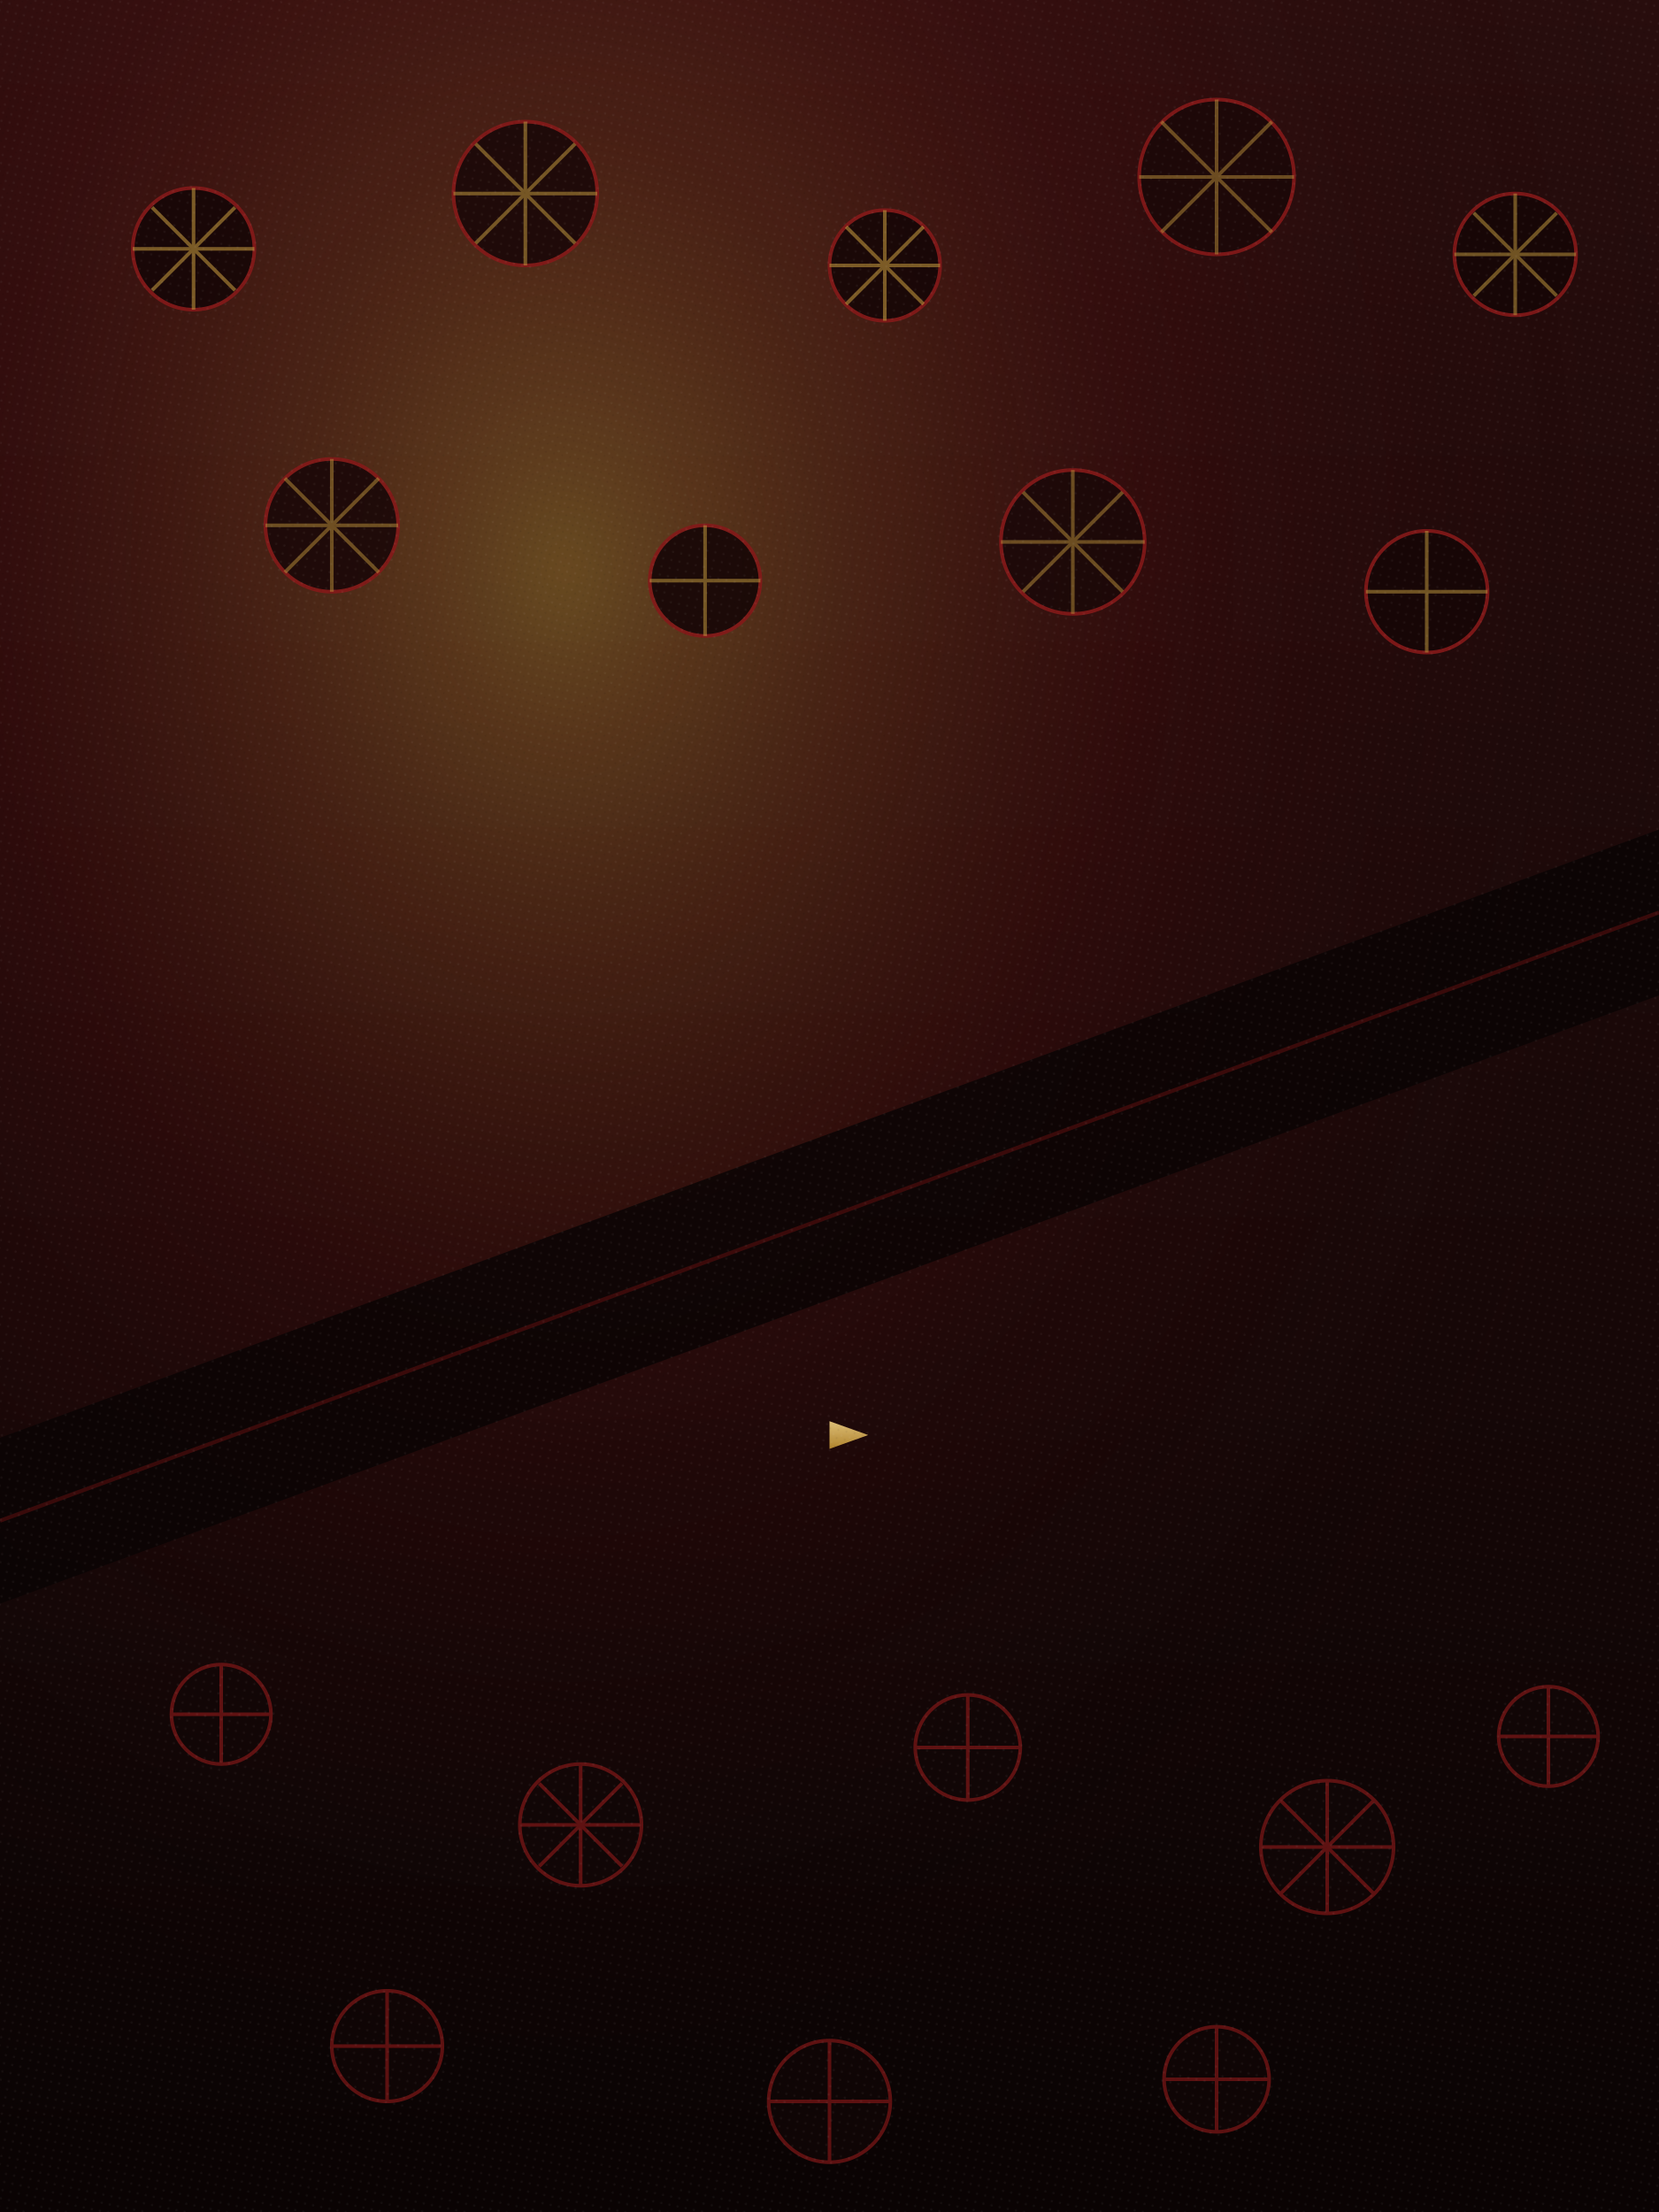
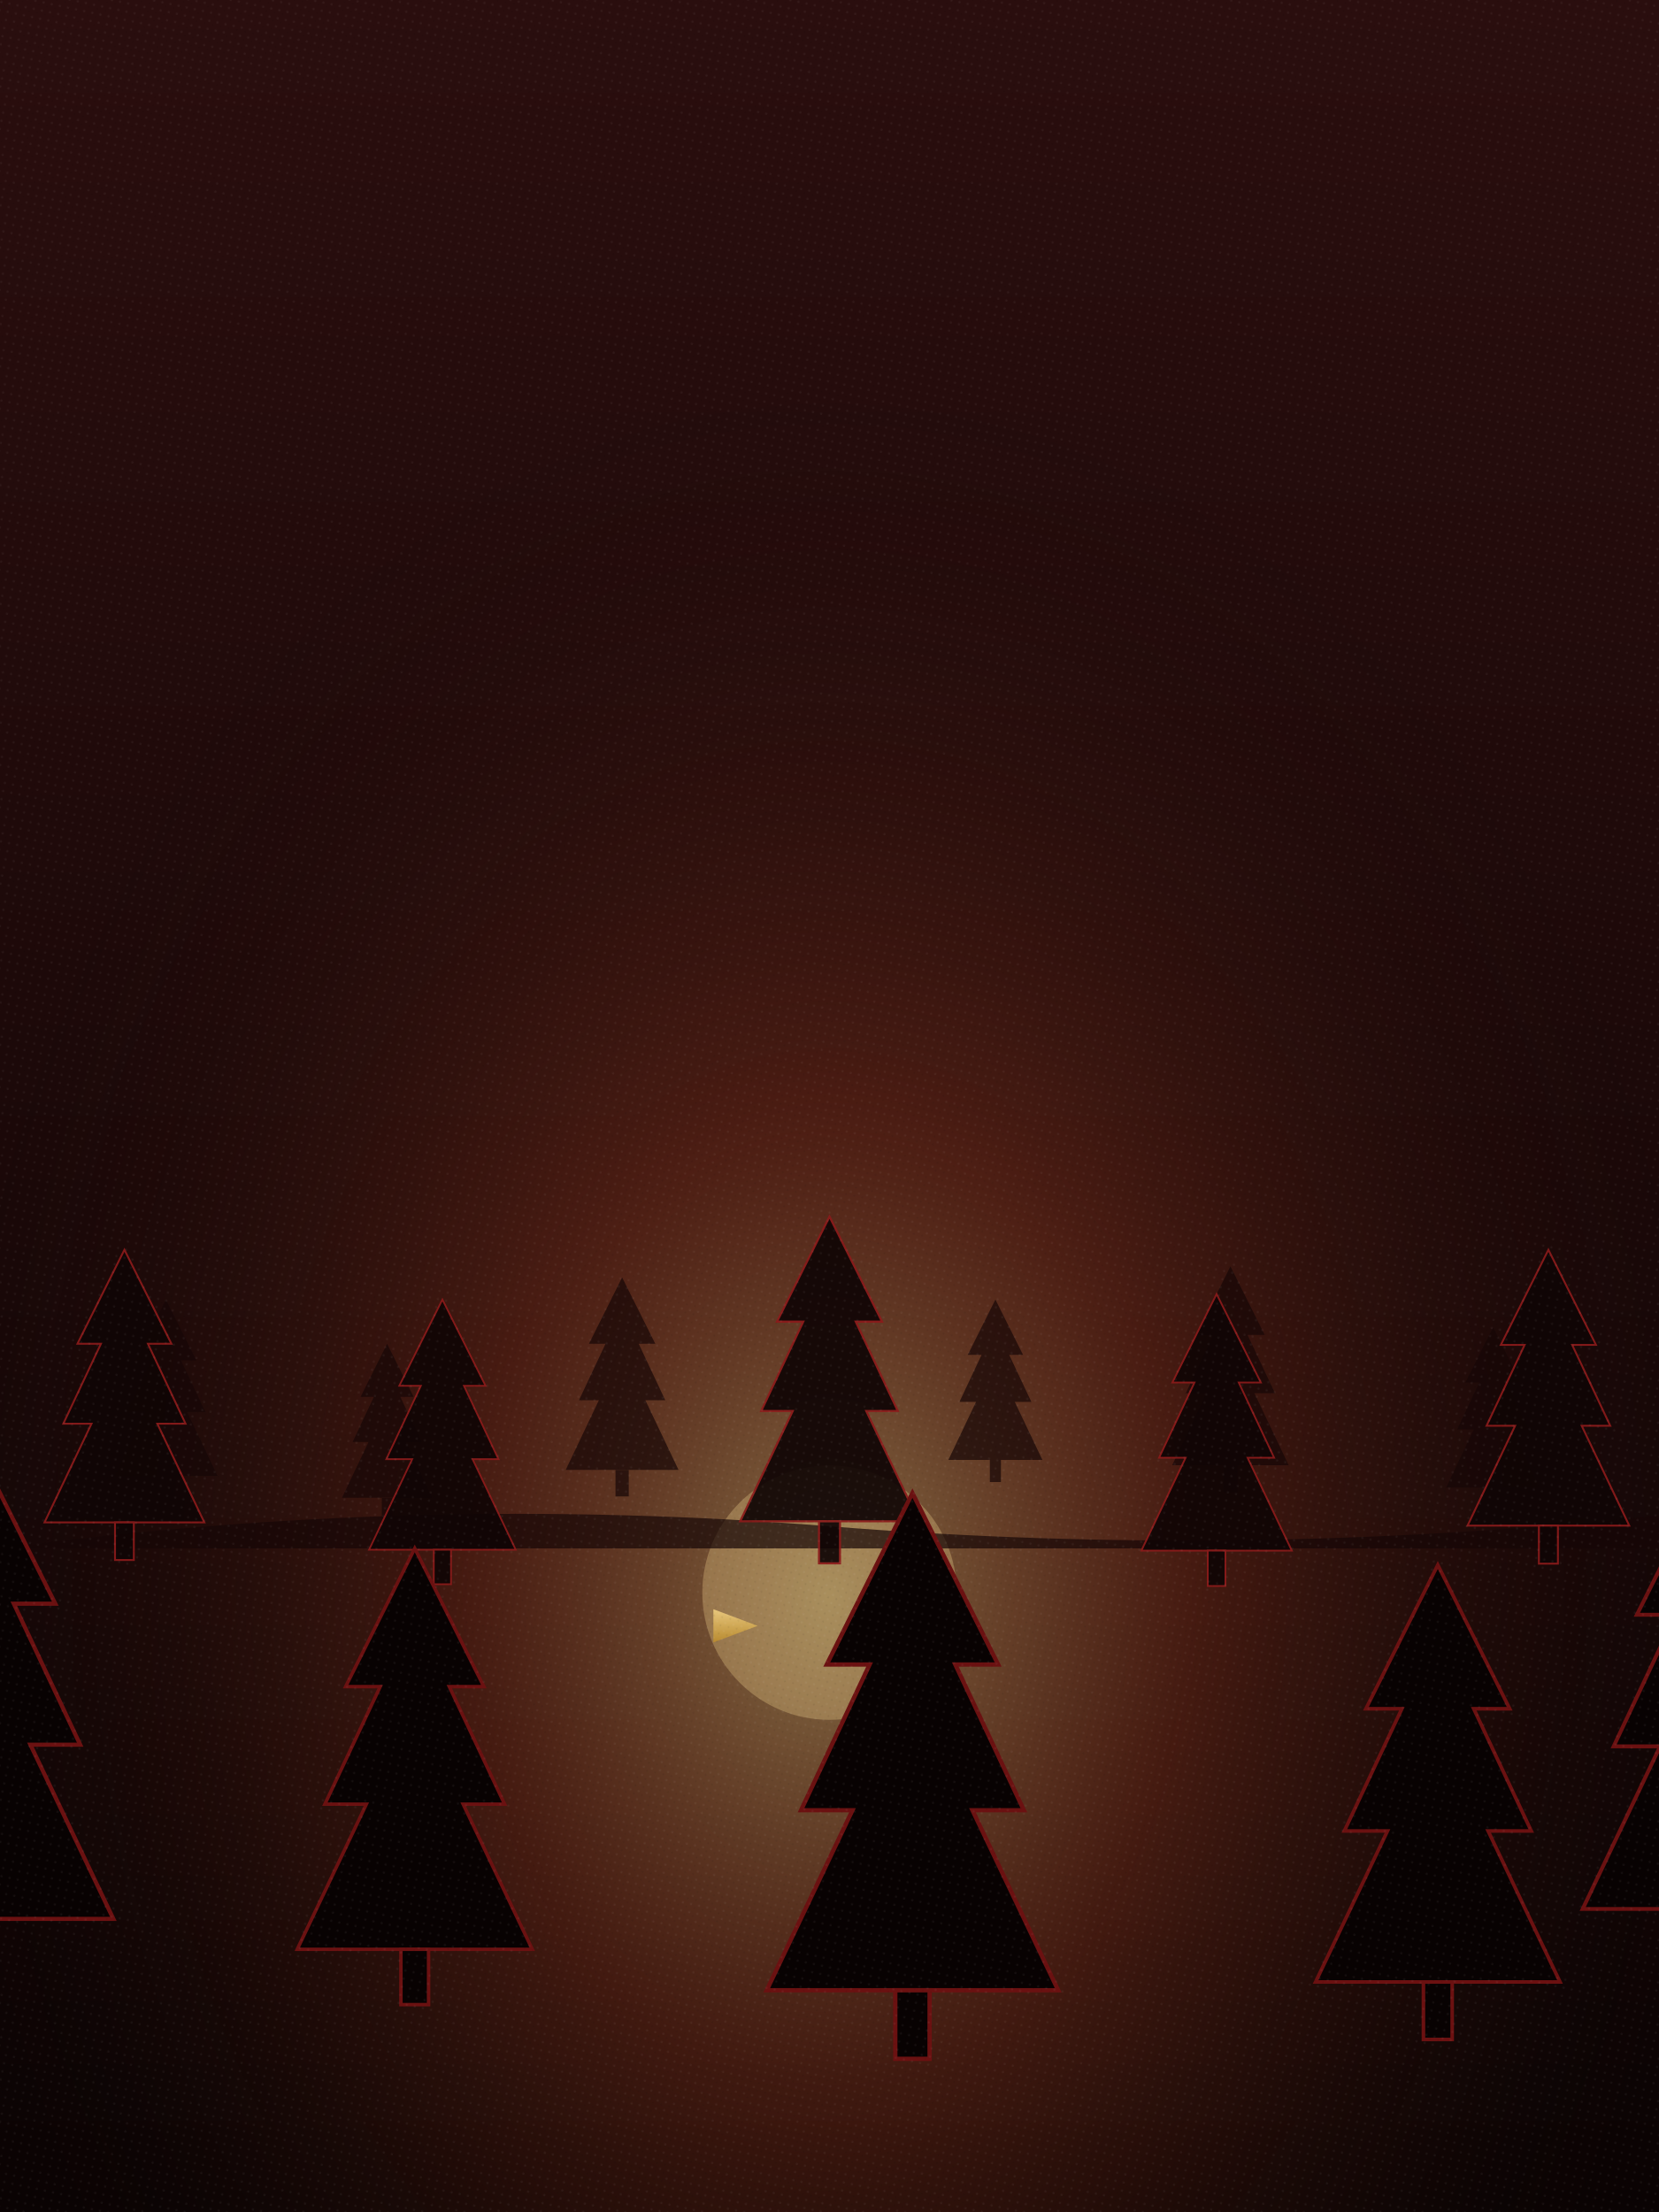
- <svg xmlns="http://www.w3.org/2000/svg" viewBox="0 0 600 800" width="600" height="800" role="img" aria-label="A Southern pine forest seen from above, oxblood duotone illustration">
+ <svg xmlns="http://www.w3.org/2000/svg" viewBox="0 0 600 800" width="600" height="800" role="img" aria-label="A Southern pine stand at dusk, oxblood duotone illustration">
  <defs>
    <linearGradient id="fr-bg" x1="0" y1="0" x2="0" y2="1">
      <stop offset="0" stop-color="#2A0E0E" />
-       <stop offset="0.5" stop-color="#1A0808" />
+       <stop offset="0.55" stop-color="#1A0808" />
      <stop offset="1" stop-color="#0A0303" />
    </linearGradient>
-     <radialGradient id="fr-light" cx="0.34" cy="0.26" r="0.7">
-       <stop offset="0" stop-color="#D4A843" stop-opacity="0.42" />
-       <stop offset="0.5" stop-color="#8B1A1A" stop-opacity="0.16" />
+     <radialGradient id="fr-sun" cx="0.5" cy="0.72" r="0.55">
+       <stop offset="0" stop-color="#E8C77D" stop-opacity="0.55" />
+       <stop offset="0.4" stop-color="#B84A2A" stop-opacity="0.30" />
      <stop offset="1" stop-color="#0A0303" stop-opacity="0" />
    </radialGradient>
    <linearGradient id="fr-gold" x1="0" y1="0" x2="0" y2="1">
      <stop offset="0" stop-color="#E8C77D" />
      <stop offset="1" stop-color="#B88A2F" />
    </linearGradient>
    <pattern id="fr-grain" width="3" height="3" patternUnits="userSpaceOnUse" patternTransform="rotate(12)">
      <circle cx="0.6" cy="0.6" r="0.45" fill="#F5F2EC" opacity="0.05" />
      <circle cx="2.1" cy="1.8" r="0.35" fill="#000" opacity="0.06" />
    </pattern>
+     <g id="fr-pine">
+       <path d="M0 0 L20 40 L10 40 L26 74 L14 74 L34 116 L-34 116 L-14 74 L-26 74 L-10 40 L-20 40 Z" />
+       <rect x="-4" y="116" width="8" height="16" />
+     </g>
  </defs>
  <rect width="600" height="800" fill="url(#fr-bg)" />
-   <rect width="600" height="800" fill="url(#fr-light)" />
-   <polygon points="0,520 600,300 600,360 0,580" fill="#0A0303" opacity="0.85" />
-   <line x1="0" y1="550" x2="600" y2="330" stroke="#6B1111" stroke-width="1.4" opacity="0.5" />
-   <g stroke="#8B1A1A" stroke-width="1.3" fill="none" opacity="0.9">
-     <g transform="translate(70 90)">
-       <circle r="22" fill="#160606" />
-       <g stroke="#D4A843" opacity="0.6">
-         <line x1="0" y1="-22" x2="0" y2="22" />
-         <line x1="-22" y1="0" x2="22" y2="0" />
-         <line x1="-15" y1="-15" x2="15" y2="15" />
-         <line x1="-15" y1="15" x2="15" y2="-15" />
-       </g>
-     </g>
-     <g transform="translate(190 70)">
-       <circle r="26" fill="#1C0808" />
-       <g stroke="#D4A843" opacity="0.55">
-         <line x1="0" y1="-26" x2="0" y2="26" />
-         <line x1="-26" y1="0" x2="26" y2="0" />
-         <line x1="-18" y1="-18" x2="18" y2="18" />
-         <line x1="-18" y1="18" x2="18" y2="-18" />
-       </g>
-     </g>
-     <g transform="translate(320 96)">
-       <circle r="20" fill="#160606" />
-       <g stroke="#D4A843" opacity="0.6">
-         <line x1="0" y1="-20" x2="0" y2="20" />
-         <line x1="-20" y1="0" x2="20" y2="0" />
-         <line x1="-14" y1="-14" x2="14" y2="14" />
-         <line x1="-14" y1="14" x2="14" y2="-14" />
-       </g>
-     </g>
-     <g transform="translate(440 64)">
-       <circle r="28" fill="#1C0808" />
-       <g stroke="#D4A843" opacity="0.5">
-         <line x1="0" y1="-28" x2="0" y2="28" />
-         <line x1="-28" y1="0" x2="28" y2="0" />
-         <line x1="-20" y1="-20" x2="20" y2="20" />
-         <line x1="-20" y1="20" x2="20" y2="-20" />
-       </g>
-     </g>
-     <g transform="translate(548 92)">
-       <circle r="22" fill="#160606" />
-       <g stroke="#D4A843" opacity="0.55">
-         <line x1="0" y1="-22" x2="0" y2="22" />
-         <line x1="-22" y1="0" x2="22" y2="0" />
-         <line x1="-15" y1="-15" x2="15" y2="15" />
-         <line x1="-15" y1="15" x2="15" y2="-15" />
-       </g>
-     </g>
-     <g transform="translate(120 190)">
-       <circle r="24" fill="#1C0808" />
-       <g stroke="#D4A843" opacity="0.5">
-         <line x1="0" y1="-24" x2="0" y2="24" />
-         <line x1="-24" y1="0" x2="24" y2="0" />
-         <line x1="-17" y1="-17" x2="17" y2="17" />
-         <line x1="-17" y1="17" x2="17" y2="-17" />
-       </g>
-     </g>
-     <g transform="translate(255 210)">
-       <circle r="20" fill="#160606" />
-       <g stroke="#D4A843" opacity="0.55">
-         <line x1="0" y1="-20" x2="0" y2="20" />
-         <line x1="-20" y1="0" x2="20" y2="0" />
-       </g>
-     </g>
-     <g transform="translate(388 196)">
-       <circle r="26" fill="#1C0808" />
-       <g stroke="#D4A843" opacity="0.5">
-         <line x1="0" y1="-26" x2="0" y2="26" />
-         <line x1="-26" y1="0" x2="26" y2="0" />
-         <line x1="-18" y1="-18" x2="18" y2="18" />
-         <line x1="-18" y1="18" x2="18" y2="-18" />
-       </g>
-     </g>
-     <g transform="translate(516 214)">
-       <circle r="22" fill="#160606" />
-       <g stroke="#D4A843" opacity="0.55">
-         <line x1="0" y1="-22" x2="0" y2="22" />
-         <line x1="-22" y1="0" x2="22" y2="0" />
-       </g>
-     </g>
-     <g opacity="0.75">
-       <g transform="translate(80 620)">
-         <circle r="18" fill="#120505" />
-         <g stroke="#8B1A1A">
-           <line x1="0" y1="-18" x2="0" y2="18" />
-           <line x1="-18" y1="0" x2="18" y2="0" />
-         </g>
-       </g>
-       <g transform="translate(210 660)">
-         <circle r="22" fill="#120505" />
-         <g stroke="#8B1A1A">
-           <line x1="0" y1="-22" x2="0" y2="22" />
-           <line x1="-22" y1="0" x2="22" y2="0" />
-           <line x1="-15" y1="-15" x2="15" y2="15" />
-           <line x1="-15" y1="15" x2="15" y2="-15" />
-         </g>
-       </g>
-       <g transform="translate(350 632)">
-         <circle r="19" fill="#120505" />
-         <g stroke="#8B1A1A">
-           <line x1="0" y1="-19" x2="0" y2="19" />
-           <line x1="-19" y1="0" x2="19" y2="0" />
-         </g>
-       </g>
-       <g transform="translate(480 668)">
-         <circle r="24" fill="#120505" />
-         <g stroke="#8B1A1A">
-           <line x1="0" y1="-24" x2="0" y2="24" />
-           <line x1="-24" y1="0" x2="24" y2="0" />
-           <line x1="-17" y1="-17" x2="17" y2="17" />
-           <line x1="-17" y1="17" x2="17" y2="-17" />
-         </g>
-       </g>
-       <g transform="translate(560 628)">
-         <circle r="18" fill="#120505" />
-         <g stroke="#8B1A1A">
-           <line x1="0" y1="-18" x2="0" y2="18" />
-           <line x1="-18" y1="0" x2="18" y2="0" />
-         </g>
-       </g>
-       <g transform="translate(140 740)">
-         <circle r="20" fill="#120505" />
-         <g stroke="#8B1A1A">
-           <line x1="0" y1="-20" x2="0" y2="20" />
-           <line x1="-20" y1="0" x2="20" y2="0" />
-         </g>
-       </g>
-       <g transform="translate(300 760)">
-         <circle r="22" fill="#120505" />
-         <g stroke="#8B1A1A">
-           <line x1="0" y1="-22" x2="0" y2="22" />
-           <line x1="-22" y1="0" x2="22" y2="0" />
-         </g>
-       </g>
-       <g transform="translate(440 752)">
-         <circle r="19" fill="#120505" />
-         <g stroke="#8B1A1A">
-           <line x1="0" y1="-19" x2="0" y2="19" />
-           <line x1="-19" y1="0" x2="19" y2="0" />
-         </g>
-       </g>
-     </g>
+   <rect width="600" height="800" fill="url(#fr-sun)" />
+   <circle cx="300" cy="576" r="46" fill="#F0D08A" opacity="0.32" />
+   <path d="M0 560 Q150 540 300 552 T600 548 L600 560 L0 560 Z" fill="#160606" opacity="0.7" />
+   <g fill="#160606" opacity="0.7">
+     <use href="#fr-pine" transform="translate(60 470) scale(0.55)" />
+     <use href="#fr-pine" transform="translate(140 486) scale(0.48)" />
+     <use href="#fr-pine" transform="translate(225 462) scale(0.6)" />
+     <use href="#fr-pine" transform="translate(360 470) scale(0.5)" />
+     <use href="#fr-pine" transform="translate(445 458) scale(0.62)" />
+     <use href="#fr-pine" transform="translate(540 480) scale(0.5)" />
  </g>
-   <g transform="translate(300 540)">
-     <line x1="0" y1="0" x2="0" y2="-26" stroke="url(#fr-gold)" stroke-width="2.2" />
-     <path d="M0 -26 l14 5 -14 5 Z" fill="url(#fr-gold)" />
+   <g fill="#0F0404" opacity="0.92" stroke="#8B1A1A" stroke-width="0.8">
+     <use href="#fr-pine" transform="translate(45 452) scale(0.85)" />
+     <use href="#fr-pine" transform="translate(160 470) scale(0.78)" />
+     <use href="#fr-pine" transform="translate(300 440) scale(0.95)" />
+     <use href="#fr-pine" transform="translate(440 468) scale(0.8)" />
+     <use href="#fr-pine" transform="translate(560 452) scale(0.86)" />
+   </g>
+   <g fill="#080202" stroke="#6B1111" stroke-width="1">
+     <use href="#fr-pine" transform="translate(-10 520) scale(1.5)" />
+     <use href="#fr-pine" transform="translate(150 560) scale(1.25)" />
+     <use href="#fr-pine" transform="translate(330 540) scale(1.55)" />
+     <use href="#fr-pine" transform="translate(520 566) scale(1.3)" />
+     <use href="#fr-pine" transform="translate(620 528) scale(1.4)" />
+   </g>
+   <g transform="translate(258 612)">
+     <line x1="0" y1="0" x2="0" y2="-30" stroke="url(#fr-gold)" stroke-width="2.4" />
+     <path d="M0 -30 l16 6 -16 6 Z" fill="url(#fr-gold)" />
  </g>
  <rect width="600" height="800" fill="url(#fr-grain)" />
-   <rect width="600" height="800" fill="#0A0303" opacity="0.05" />
</svg>
